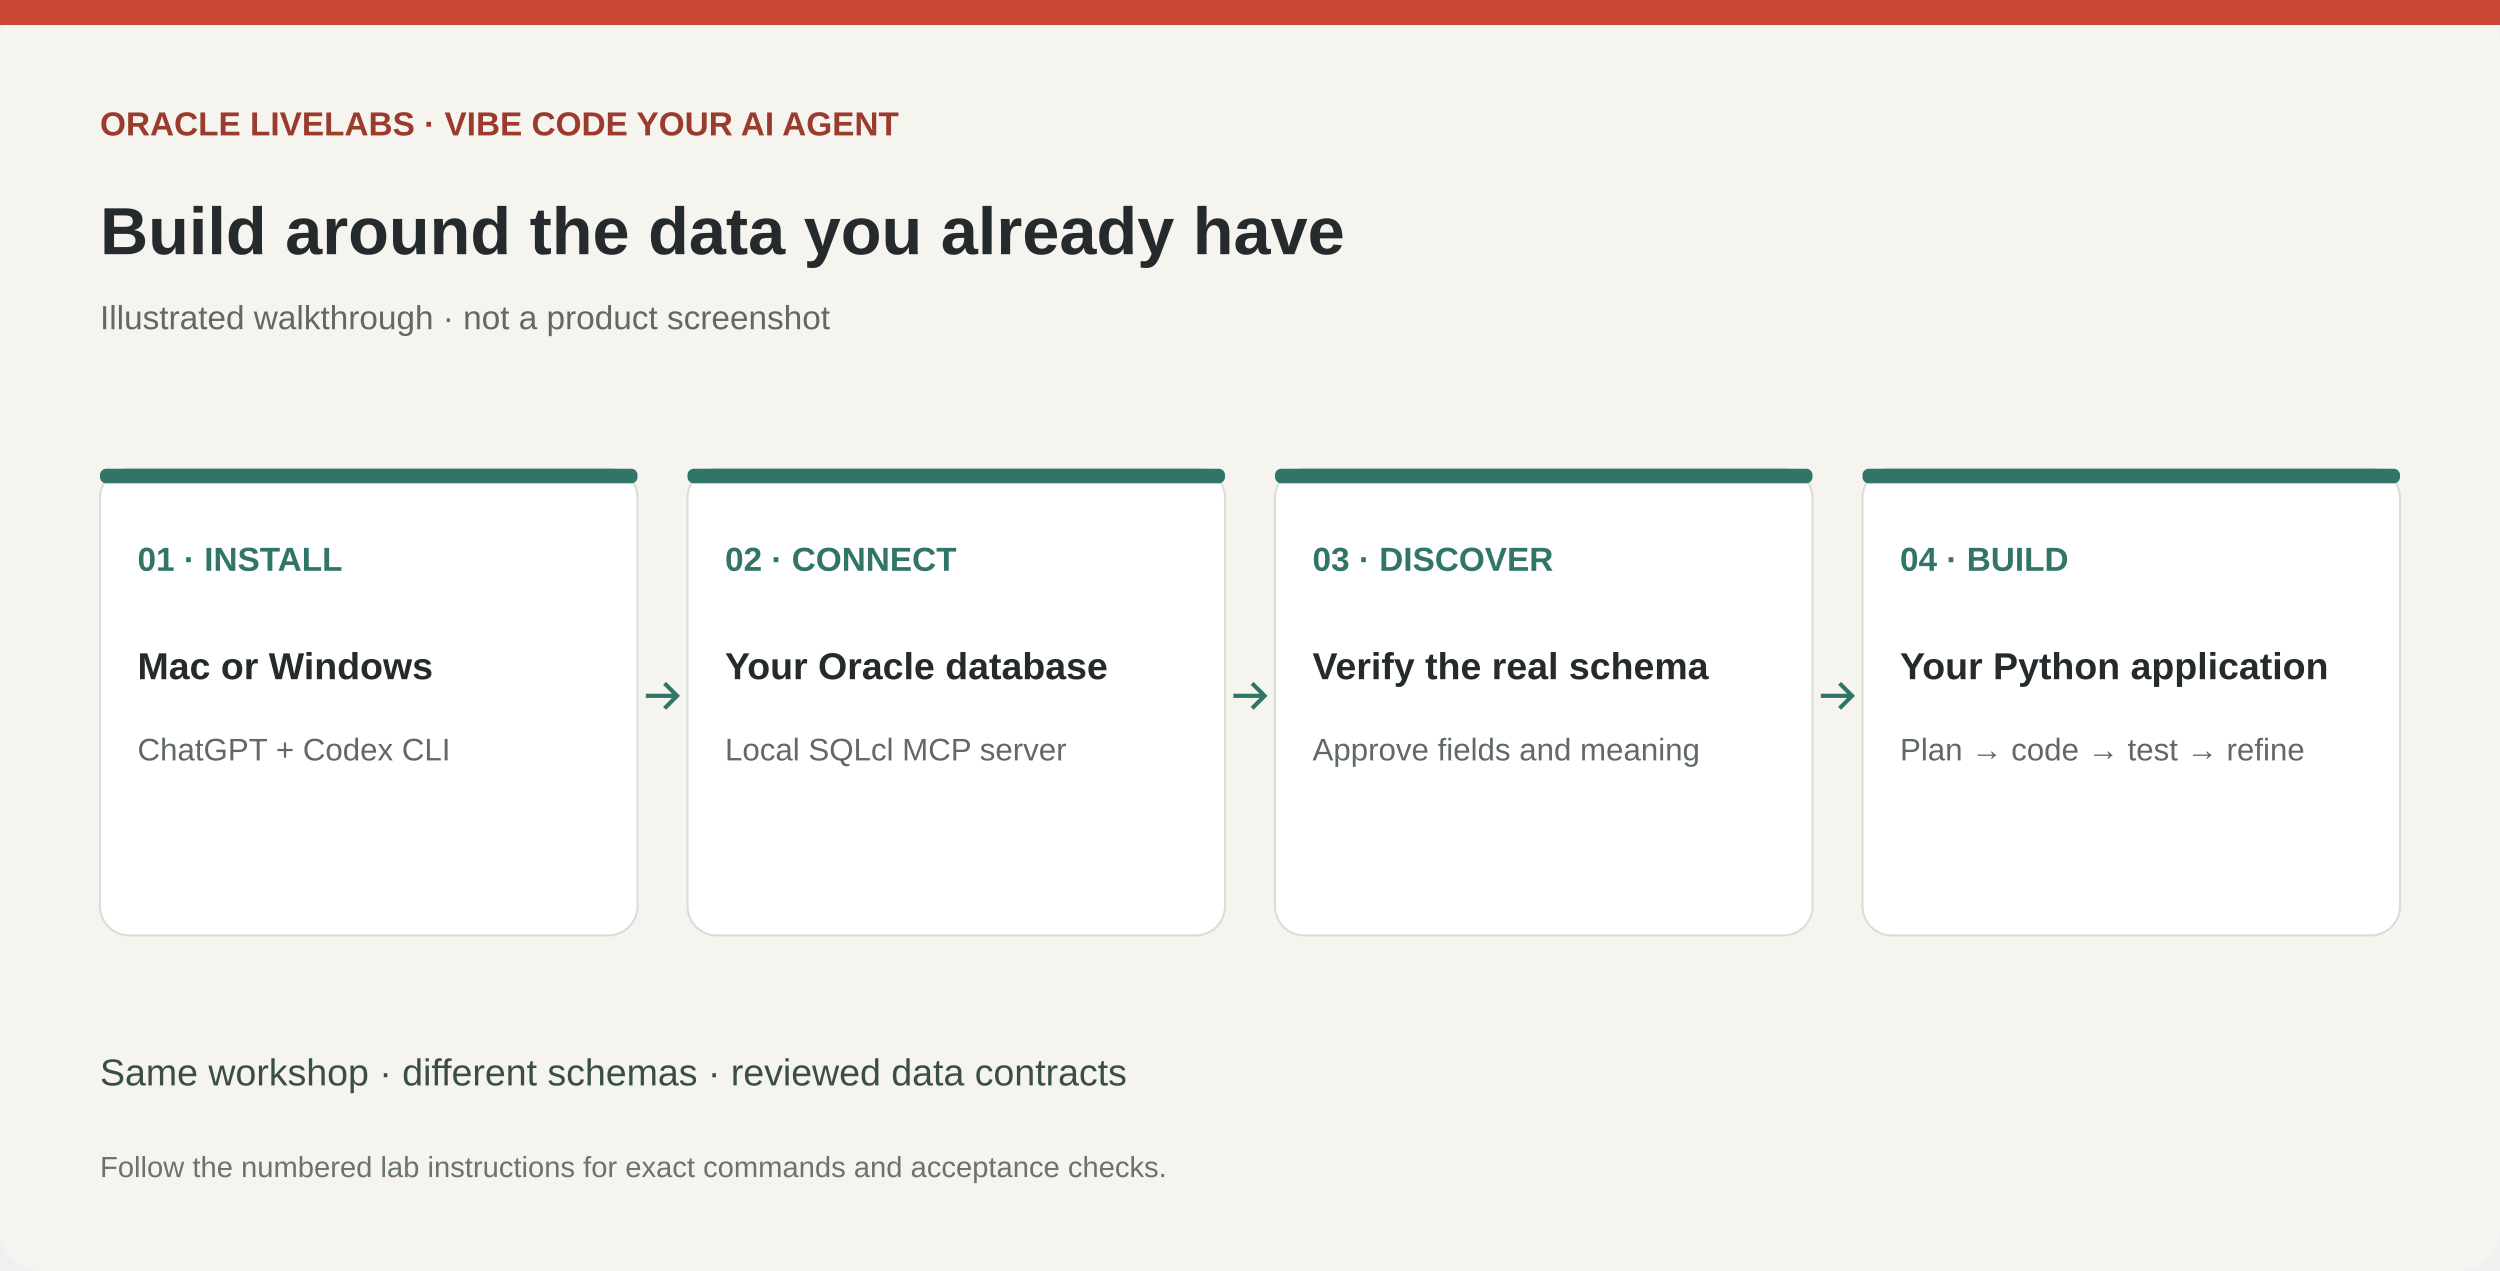
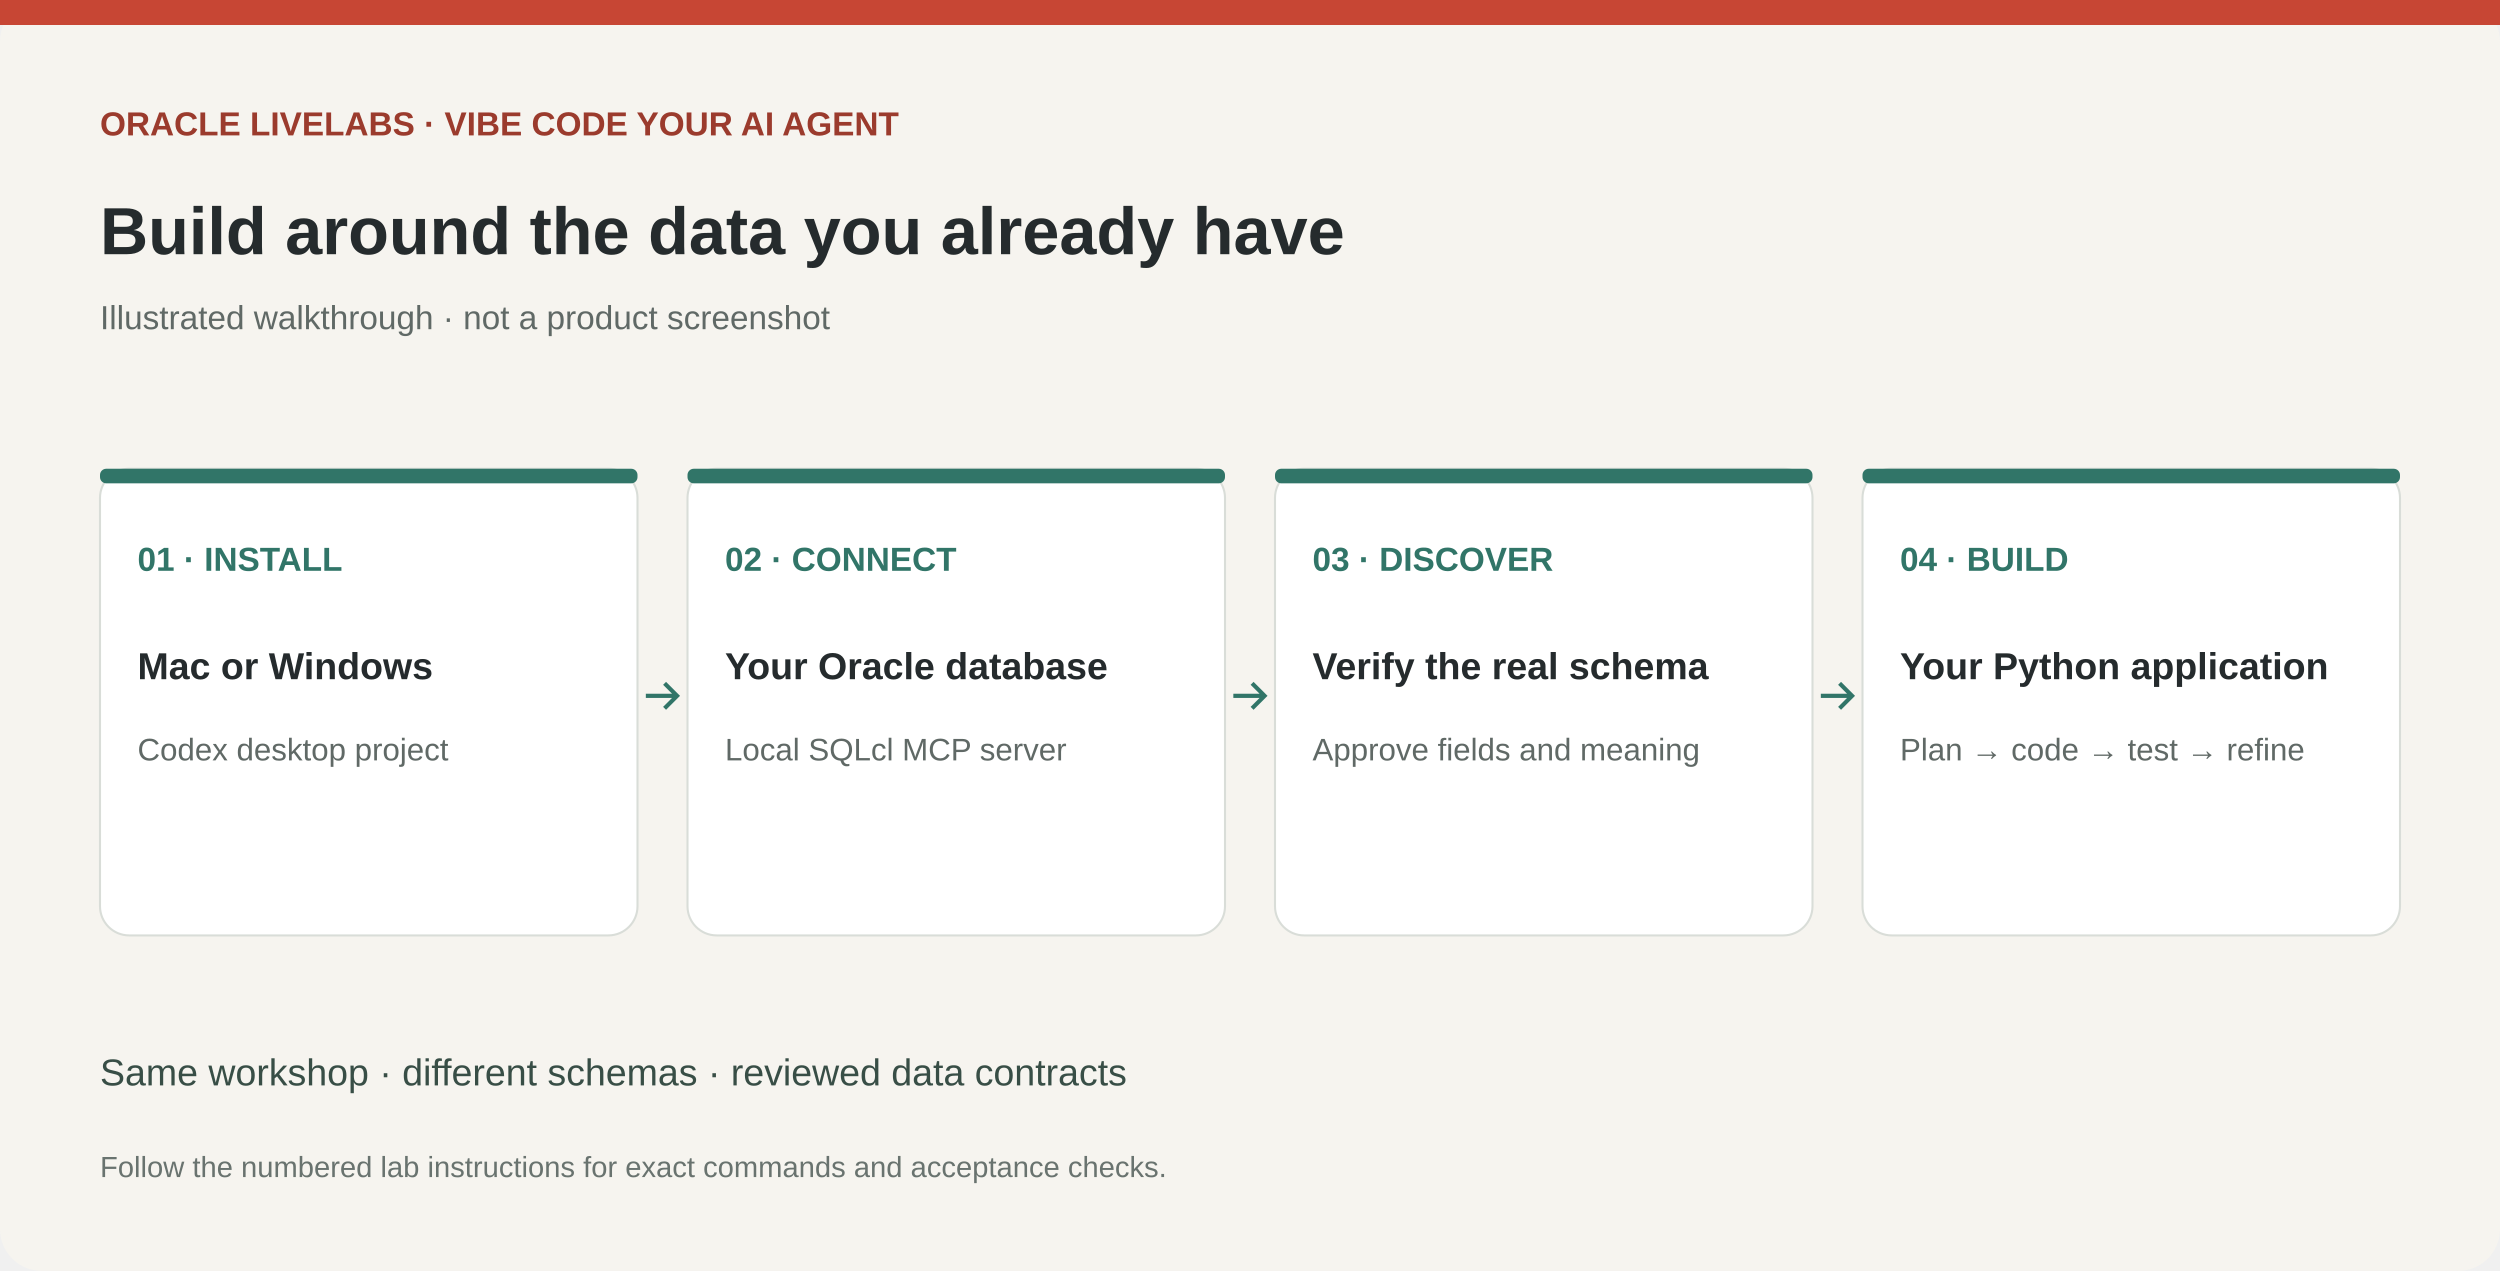
<svg xmlns="http://www.w3.org/2000/svg" width="1200" height="610" viewBox="0 0 1200 610" role="img" aria-labelledby="title desc">
  <rect width="1200" height="610" rx="20" fill="#f6f4ef" />
  <rect width="1200" height="12" fill="#c74634" />
  <g font-family="Arial, Helvetica, sans-serif">
    <text x="48" y="65" font-size="16" font-weight="bold" fill="#9b3b2d">ORACLE LIVELABS · VIBE CODE YOUR AI AGENT</text>
    <text x="48" y="122" font-size="32" font-weight="bold" fill="#252b2d">Build around the data you already have</text>
    <text x="48" y="158" font-size="16" fill="#606966">Illustrated walkthrough · not a product screenshot</text>
    <rect x="48" y="225" width="258" height="224" rx="14" fill="white" stroke="#d9ddd8" />
    <rect x="48" y="225" width="258" height="7" rx="3" fill="#317568" />
    <text x="66" y="274" font-size="16" font-weight="bold" fill="#317568">01 · INSTALL</text>
    <text x="66" y="326" font-size="18" font-weight="bold" fill="#252b2d">Mac or Windows</text>
-     <text x="66" y="365" font-size="15" fill="#606966">ChatGPT + Codex CLI</text>
+     <text x="66" y="365" font-size="15" fill="#606966">Codex desktop project</text>
    <path d="M310 334h15m-6-6 6 6-6 6" fill="none" stroke="#317568" stroke-width="2" />
    <rect x="330" y="225" width="258" height="224" rx="14" fill="white" stroke="#d9ddd8" />
    <rect x="330" y="225" width="258" height="7" rx="3" fill="#317568" />
    <text x="348" y="274" font-size="16" font-weight="bold" fill="#317568">02 · CONNECT</text>
    <text x="348" y="326" font-size="18" font-weight="bold" fill="#252b2d">Your Oracle database</text>
    <text x="348" y="365" font-size="15" fill="#606966">Local SQLcl MCP server</text>
    <path d="M592 334h15m-6-6 6 6-6 6" fill="none" stroke="#317568" stroke-width="2" />
    <rect x="612" y="225" width="258" height="224" rx="14" fill="white" stroke="#d9ddd8" />
    <rect x="612" y="225" width="258" height="7" rx="3" fill="#317568" />
    <text x="630" y="274" font-size="16" font-weight="bold" fill="#317568">03 · DISCOVER</text>
    <text x="630" y="326" font-size="18" font-weight="bold" fill="#252b2d">Verify the real schema</text>
    <text x="630" y="365" font-size="15" fill="#606966">Approve fields and meaning</text>
    <path d="M874 334h15m-6-6 6 6-6 6" fill="none" stroke="#317568" stroke-width="2" />
    <rect x="894" y="225" width="258" height="224" rx="14" fill="white" stroke="#d9ddd8" />
    <rect x="894" y="225" width="258" height="7" rx="3" fill="#317568" />
    <text x="912" y="274" font-size="16" font-weight="bold" fill="#317568">04 · BUILD</text>
    <text x="912" y="326" font-size="18" font-weight="bold" fill="#252b2d">Your Python application</text>
    <text x="912" y="365" font-size="15" fill="#606966">Plan → code → test → refine</text>
    <text x="48" y="521" font-size="18" fill="#384e46">Same workshop · different schemas · reviewed data contracts</text>
    <text x="48" y="565" font-size="14" fill="#69736f">Follow the numbered lab instructions for exact commands and acceptance checks.</text>
  </g>
</svg>
